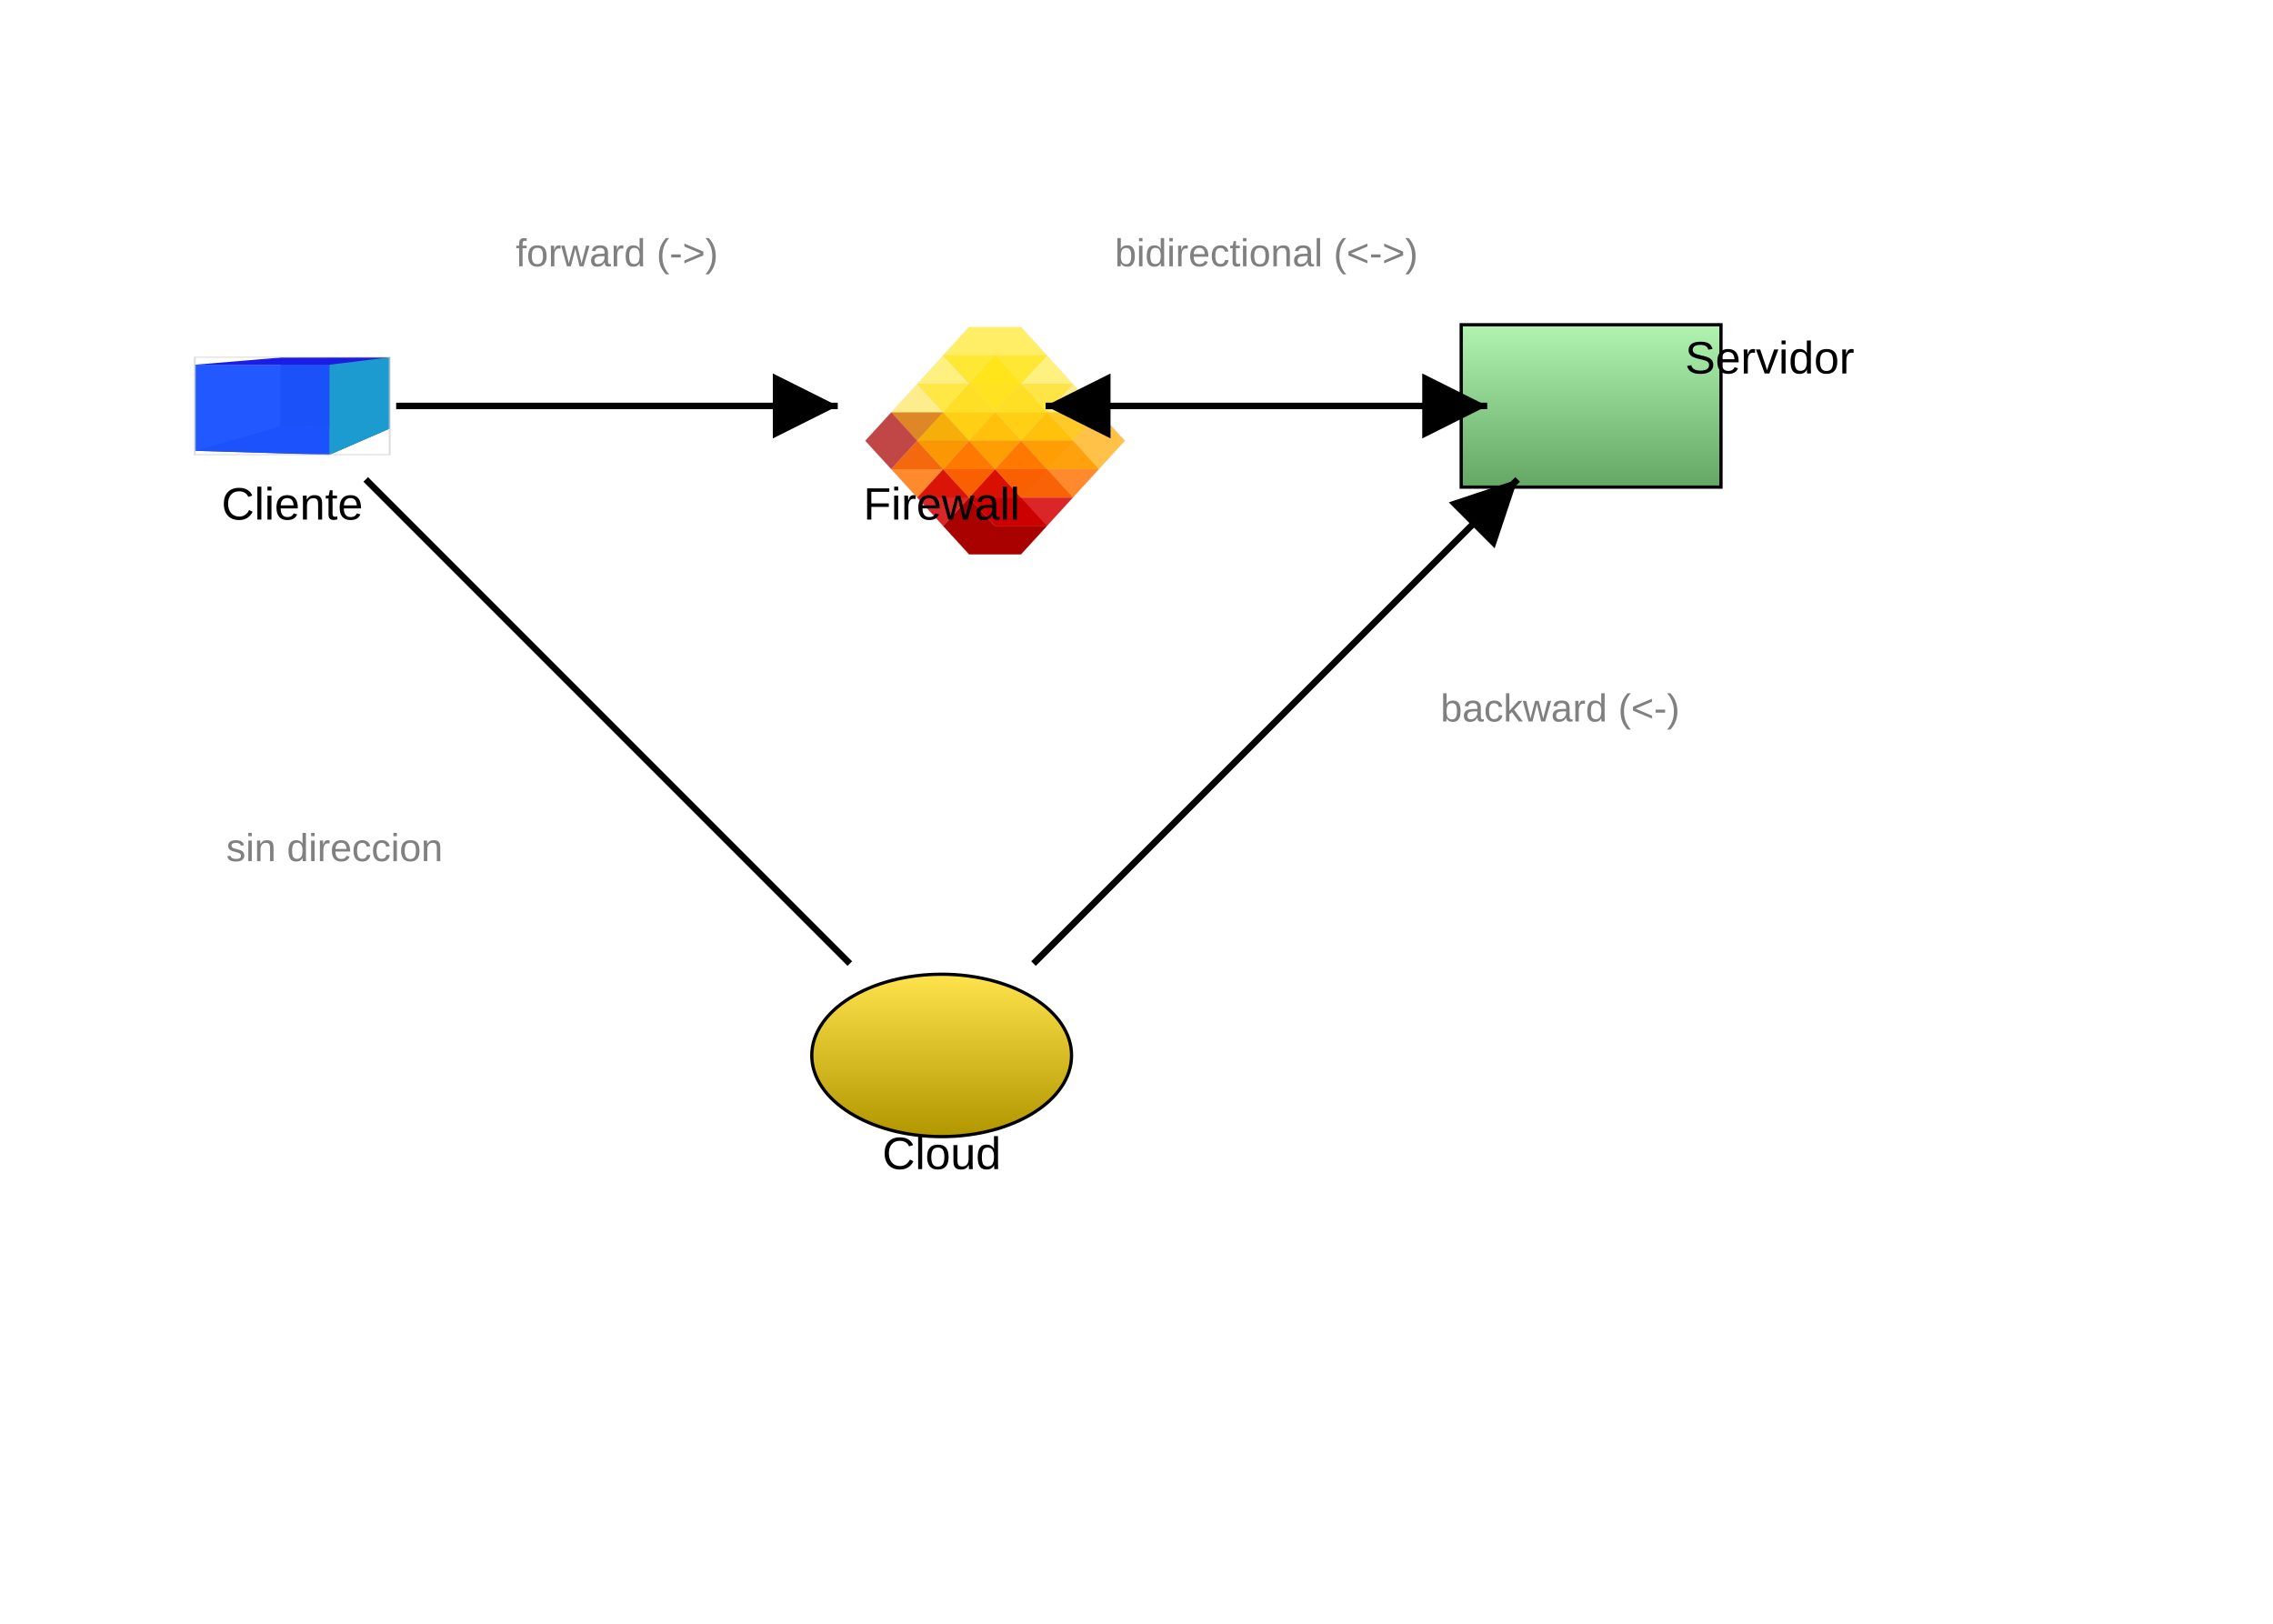
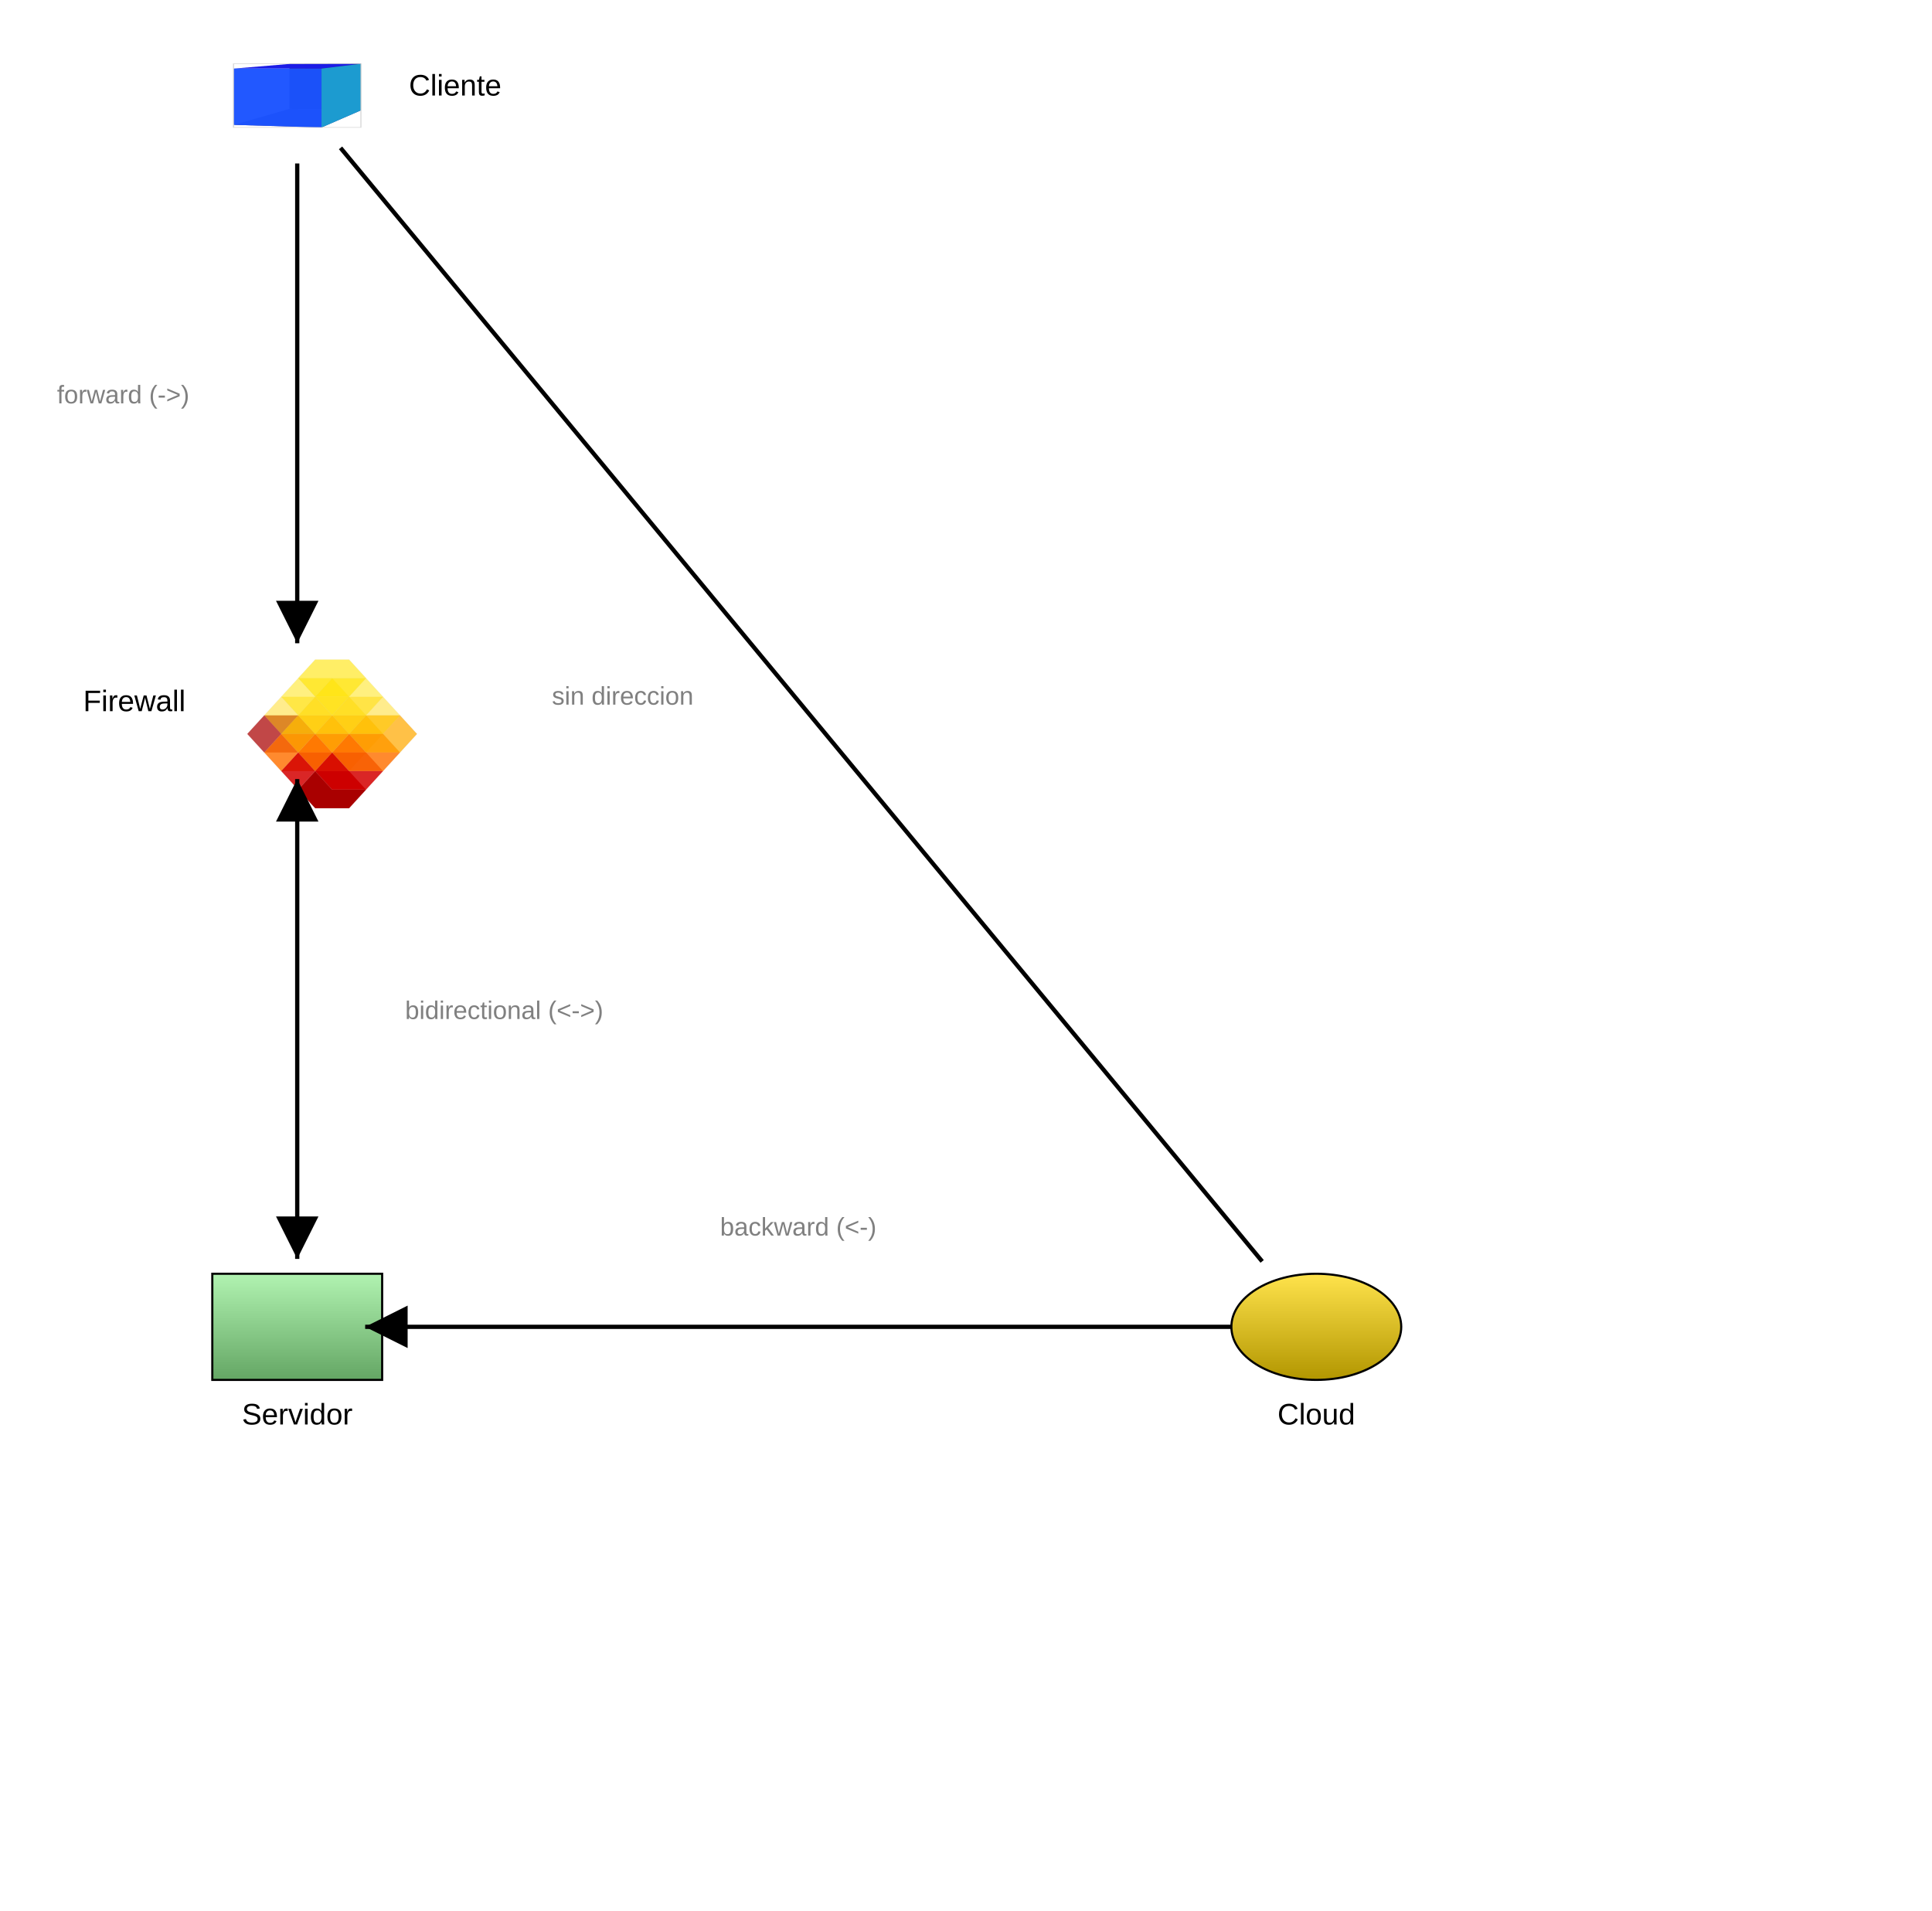
- <svg xmlns="http://www.w3.org/2000/svg" baseProfile="full" height="500" version="1.1" viewBox="0,0,700,500" width="700">
+ <svg xmlns="http://www.w3.org/2000/svg" baseProfile="full" height="900.0" version="1.1" viewBox="0,0,910.0,900.0" width="910.0">
  <defs>
    <marker id="arrow-end" markerHeight="10" markerWidth="10" orient="auto" refX="10" refY="5">
      <path d="M 0 0 L 10 5 L 0 10 z" fill="black" />
    </marker>
    <marker id="arrow-start" markerHeight="10" markerWidth="10" orient="auto" refX="0" refY="5">
      <path d="M 10 0 L 0 5 L 10 10 z" fill="black" />
    </marker>
    <linearGradient id="gradient-cliente" x1="0%" x2="0%" y1="0%" y2="100%">
      <stop offset="0%" stop-color="#c5e3ed" />
      <stop offset="100%" stop-color="#7997a1" />
    </linearGradient>
    <linearGradient id="gradient-servidor" x1="0%" x2="0%" y1="0%" y2="100%">
      <stop offset="0%" stop-color="#b1f3b1" />
      <stop offset="100%" stop-color="#64a664" />
    </linearGradient>
    <linearGradient id="gradient-nube" x1="0%" x2="0%" y1="0%" y2="100%">
      <stop offset="0%" stop-color="#ffe34c" />
      <stop offset="100%" stop-color="#b29600" />
    </linearGradient>
  </defs>
  <g id="cliente">
-     <g transform="translate(60.0,110.0) scale(1.204819,0.6928406) translate(-0.9,-1.4)">
+     <g transform="translate(110.0,30.0) scale(1.204819,0.6928406) translate(-0.9,-1.4)">
      <path d="M 22.754,32.117 0.945,43 V 4.729 L 22.754,1.57 Z" fill="#e9e9ff" stroke="none" />
      <path d="M 50.713,33.121 V 1.463 L 22.754,1.57 V 32.117 Z" fill="#353564" stroke="none" />
      <path d="M 50.713,33.121 35.296,44.771 0.945,43 22.754,32.117 Z" fill="#4d4d9f" stroke="none" />
      <path d="M 50.713,1.463 35.296,4.738 0.945,4.729 22.754,1.57 Z" fill="#1c1ce6" opacity="1" stroke="none" />
      <path d="M 35.296,44.771 V 4.738 L 0.945,4.729 V 43 Z" fill="#1a52ff" opacity="0.96" stroke="none" />
      <path d="M 50.713,33.121 35.296,44.771 V 4.738 L 50.713,1.463 Z" fill="#1c9bd0" stroke="none" />
      <rect fill="none" height="43.3" opacity="0.67" stroke="#cbcbcb" stroke-width="0.48" width="49.8" x="0.9" y="1.4" />
    </g>
  </g>
  <g id="firewall">
-     <g transform="translate(250,100) scale(1.6,1.666667) translate(10,0)">
+     <g transform="translate(100.0,310.0) scale(1.6,1.666667) translate(10,0)">
      <path d="m 211.514,221.098 -99.807,57.624 -99.807,-57.624 0,-115.248 99.807,-57.624 99.807,57.624 z" fill="#a90000" opacity="0.72" stroke="#cbcbcb" stroke-width="0.48" transform="matrix(0.0751447,0.02631765,-0.04338481,0.0455835,8.97,11.04)" />
      <path d="m 211.514,221.098 -99.807,57.624 -99.807,-57.624 0,-115.248 99.807,-57.624 99.807,57.624 z" fill="#ff7000" opacity="0.82" stroke="#cbcbcb" stroke-width="0.48" transform="matrix(0.0751447,0.02631765,-0.04338481,0.0455835,13.97,16.29)" />
      <path d="m 211.514,221.098 -99.807,57.624 -99.807,-57.624 0,-115.248 99.807,-57.624 99.807,57.624 z" fill="#ffa900" opacity="0.72" stroke="#cbcbcb" stroke-width="0.48" transform="matrix(0.0751447,0.02631765,-0.04338481,0.0455835,18.97,11.04)" />
      <path d="m 211.514,221.098 -99.807,57.624 -99.807,-57.624 0,-115.248 99.807,-57.624 99.807,57.624 z" fill="#d40000" opacity="0.85" stroke="#cbcbcb" stroke-width="0.48" transform="matrix(0.0751447,0.02631765,-0.04338481,0.0455835,18.97,21.54)" />
      <path d="m 211.514,221.098 -99.807,57.624 -99.807,-57.624 0,-115.248 99.807,-57.624 99.807,57.624 z" fill="#a90000" opacity="1.0" stroke="#cbcbcb" stroke-width="0.48" transform="matrix(0.0751447,0.02631765,-0.04338481,0.0455835,23.97,26.80)" />
      <path d="m 211.514,221.098 -99.807,57.624 -99.807,-57.624 0,-115.248 99.807,-57.624 99.807,57.624 z" fill="#ff7000" opacity="0.82" stroke="#cbcbcb" stroke-width="0.48" transform="matrix(0.0751447,0.02631765,-0.04338481,0.0455835,23.97,16.29)" />
      <path d="m 211.514,221.098 -99.807,57.624 -99.807,-57.624 0,-115.248 99.807,-57.624 99.807,57.624 z" fill="#ffa900" opacity="0.72" stroke="#cbcbcb" stroke-width="0.48" transform="matrix(0.0751447,0.02631765,-0.04338481,0.0455835,28.97,11.04)" />
      <path d="m 211.514,221.098 -99.807,57.624 -99.807,-57.624 0,-115.248 99.807,-57.624 99.807,57.624 z" fill="#d40000" opacity="0.85" stroke="#cbcbcb" stroke-width="0.48" transform="matrix(0.0751447,0.02631765,-0.04338481,0.0455835,28.97,21.54)" />
      <path d="m 211.514,221.098 -99.807,57.624 -99.807,-57.624 0,-115.248 99.807,-57.624 99.807,57.624 z" fill="#ff7000" opacity="0.82" stroke="#cbcbcb" stroke-width="0.48" transform="matrix(0.0751447,0.02631765,-0.04338481,0.0455835,33.97,16.29)" />
      <path d="m 211.514,221.098 -99.807,57.624 -99.807,-57.624 0,-115.248 99.807,-57.624 99.807,57.624 z" fill="#ffa900" opacity="0.72" stroke="#cbcbcb" stroke-width="0.48" transform="matrix(0.0751447,0.02631765,-0.04338481,0.0455835,38.97,11.04)" />
      <path d="m 211.514,221.098 -99.807,57.624 -99.807,-57.624 0,-115.248 99.807,-57.624 99.807,57.624 z" fill="#ffd400" opacity="0.45" stroke="#cbcbcb" stroke-width="0.48" transform="matrix(0.0751447,0.02631765,-0.04338481,0.0455835,13.97,5.78)" />
      <path d="m 211.514,221.098 -99.807,57.624 -99.807,-57.624 0,-115.248 99.807,-57.624 99.807,57.624 z" fill="#ffe200" opacity="0.5" stroke="#cbcbcb" stroke-width="0.48" transform="matrix(0.0751447,0.02631765,-0.04338481,0.0455835,18.97,0.53)" />
      <path d="m 211.514,221.098 -99.807,57.624 -99.807,-57.624 0,-115.248 99.807,-57.624 99.807,57.624 z" fill="#ffd400" opacity="0.45" stroke="#cbcbcb" stroke-width="0.48" transform="matrix(0.0751447,0.02631765,-0.04338481,0.0455835,23.97,5.78)" />
      <path d="m 211.514,221.098 -99.807,57.624 -99.807,-57.624 0,-115.248 99.807,-57.624 99.807,57.624 z" fill="#ffe200" opacity="0.6" stroke="#cbcbcb" stroke-width="0.48" transform="matrix(0.0751447,0.02631765,-0.04338481,0.0455835,23.97,-4.73)" />
      <path d="m 211.514,221.098 -99.807,57.624 -99.807,-57.624 0,-115.248 99.807,-57.624 99.807,57.624 z" fill="#ffe200" opacity="0.5" stroke="#cbcbcb" stroke-width="0.48" transform="matrix(0.0751447,0.02631765,-0.04338481,0.0455835,28.97,0.53)" />
      <path d="m 211.514,221.098 -99.807,57.624 -99.807,-57.624 0,-115.248 99.807,-57.624 99.807,57.624 z" fill="#ffd400" opacity="0.45" stroke="#cbcbcb" stroke-width="0.48" transform="matrix(0.0751447,0.02631765,-0.04338481,0.0455835,33.97,5.78)" />
    </g>
  </g>
-   <rect fill="url(#gradient-servidor)" height="50" stroke="black" width="80" x="450" y="100" />
-   <ellipse cx="290.0" cy="325.0" fill="url(#gradient-nube)" rx="40.0" ry="25.0" stroke="black" />
-   <line marker-end="url(#arrow-end)" stroke="black" stroke-width="2" x1="122.0" x2="258.0" y1="125.0" y2="125.0" />
-   <line marker-end="url(#arrow-end)" marker-start="url(#arrow-start)" stroke="black" stroke-width="2" x1="322.0" x2="458.0" y1="125.0" y2="125.0" />
-   <line marker-start="url(#arrow-start)" stroke="black" stroke-width="2" x1="467.373" x2="318.284" y1="147.627" y2="296.716" />
-   <line stroke="black" stroke-width="2" x1="112.627" x2="261.716" y1="147.627" y2="296.716" />
-   <text fill="black" font-family="Arial, sans-serif" font-size="14px" text-anchor="middle" x="90.0" y="160.0">Cliente</text>
-   <text fill="black" font-family="Arial, sans-serif" font-size="14px" text-anchor="middle" x="290.0" y="160.0">Firewall</text>
-   <text fill="black" font-family="Arial, sans-serif" font-size="14px" text-anchor="middle" x="545.0" y="115.0">Servidor</text>
-   <text fill="black" font-family="Arial, sans-serif" font-size="14px" text-anchor="middle" x="290.0" y="360.0">Cloud</text>
-   <text fill="gray" font-family="Arial, sans-serif" font-size="12px" text-anchor="middle" x="190.0" y="82.0">forward (-&gt;)</text>
-   <text fill="gray" font-family="Arial, sans-serif" font-size="12px" text-anchor="middle" x="390.0" y="82.0">bidirectional (&lt;-&gt;)</text>
-   <text fill="gray" font-family="Arial, sans-serif" font-size="12px" text-anchor="start" x="443.628" y="222.172">backward (&lt;-)</text>
-   <text fill="gray" font-family="Arial, sans-serif" font-size="12px" text-anchor="end" x="136.372" y="265.172">sin direccion</text>
+   <rect fill="url(#gradient-servidor)" height="50" stroke="black" width="80" x="100.0" y="600.0" />
+   <ellipse cx="620.0" cy="625.0" fill="url(#gradient-nube)" rx="40.0" ry="25.0" stroke="black" />
+   <line marker-end="url(#arrow-end)" stroke="black" stroke-width="2" x1="140.0" x2="140.0" y1="77.0" y2="303.0" />
+   <line marker-end="url(#arrow-end)" marker-start="url(#arrow-start)" stroke="black" stroke-width="2" x1="140.0" x2="140.0" y1="367.0" y2="593.0" />
+   <line marker-start="url(#arrow-start)" stroke="black" stroke-width="2" x1="172.0" x2="580.0" y1="625.0" y2="625.0" />
+   <line stroke="black" stroke-width="2" x1="160.402" x2="594.497" y1="69.653" y2="594.184" />
+   <text fill="black" font-family="Arial, sans-serif" font-size="14px" text-anchor="start" x="192.6" y="45.0">Cliente</text>
+   <text fill="black" font-family="Arial, sans-serif" font-size="14px" text-anchor="end" x="87.4" y="335.0">Firewall</text>
+   <text fill="black" font-family="Arial, sans-serif" font-size="14px" text-anchor="middle" x="140.0" y="671.0">Servidor</text>
+   <text fill="black" font-family="Arial, sans-serif" font-size="14px" text-anchor="middle" x="620.0" y="671.0">Cloud</text>
+   <text fill="gray" font-family="Arial, sans-serif" font-size="12px" text-anchor="end" x="89.2" y="190.0">forward (-&gt;)</text>
+   <text fill="gray" font-family="Arial, sans-serif" font-size="12px" text-anchor="start" x="190.8" y="480.0">bidirectional (&lt;-&gt;)</text>
+   <text fill="gray" font-family="Arial, sans-serif" font-size="12px" text-anchor="middle" x="376.0" y="582.0">backward (&lt;-)</text>
+   <text fill="gray" font-family="Arial, sans-serif" font-size="12px" text-anchor="end" x="326.65" y="331.918">sin direccion</text>
</svg>
